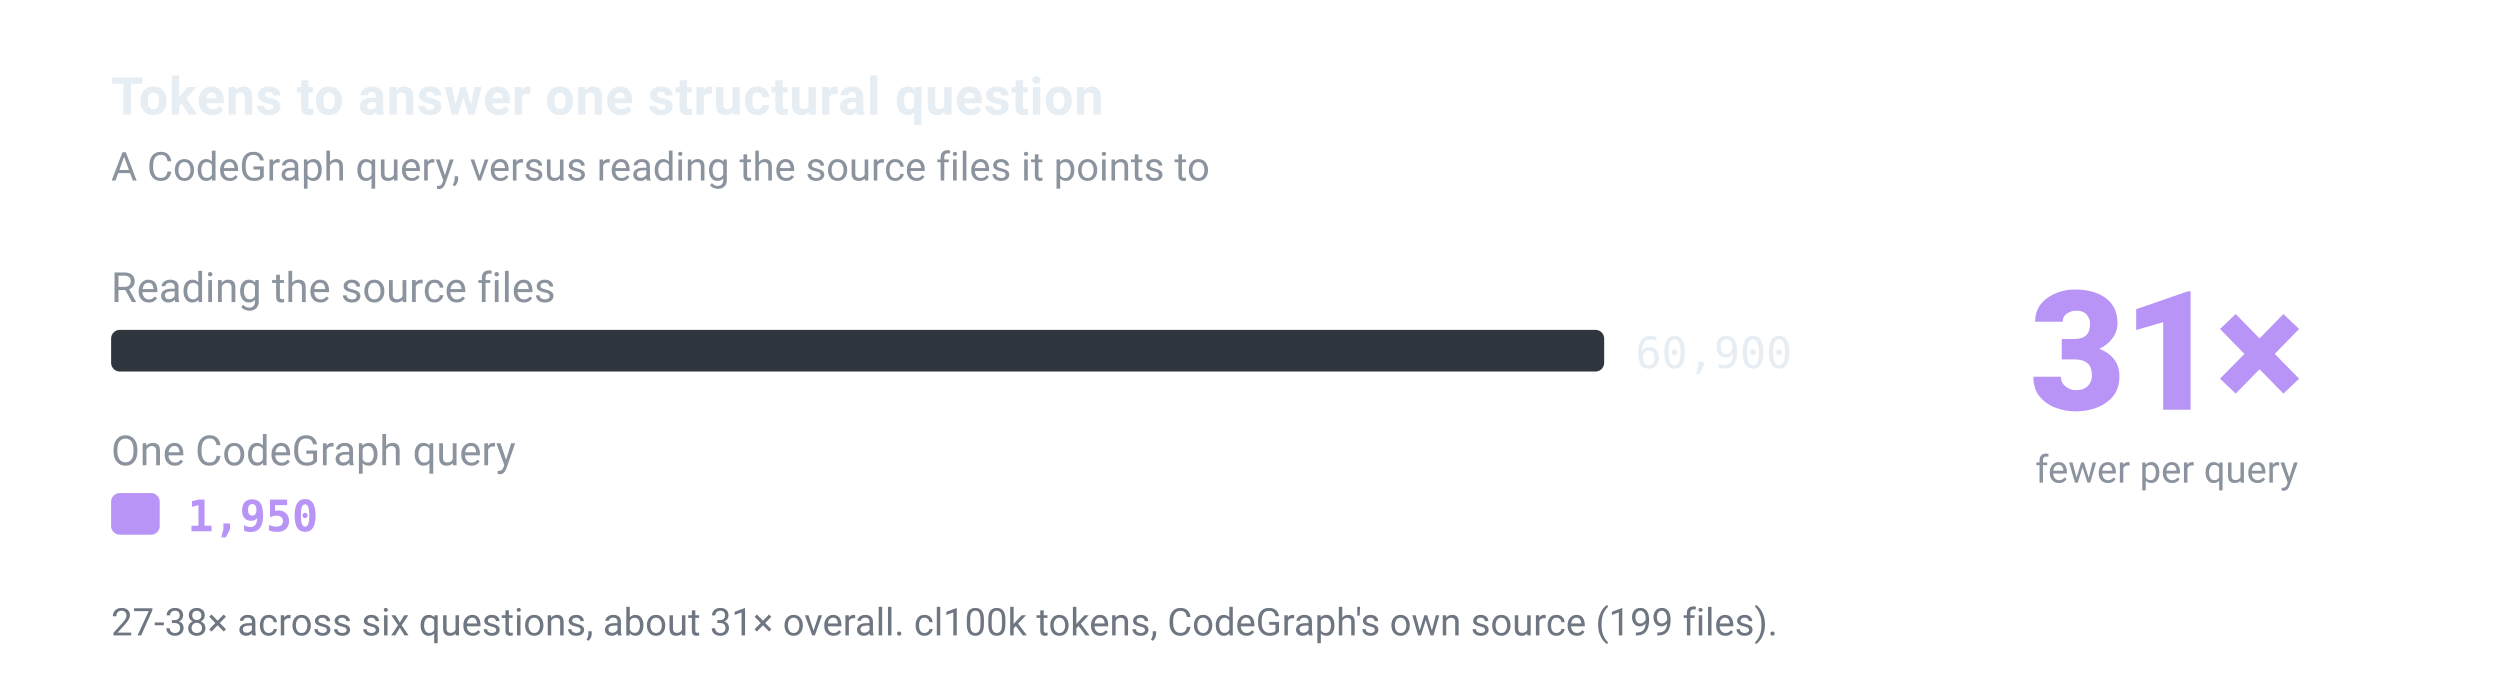
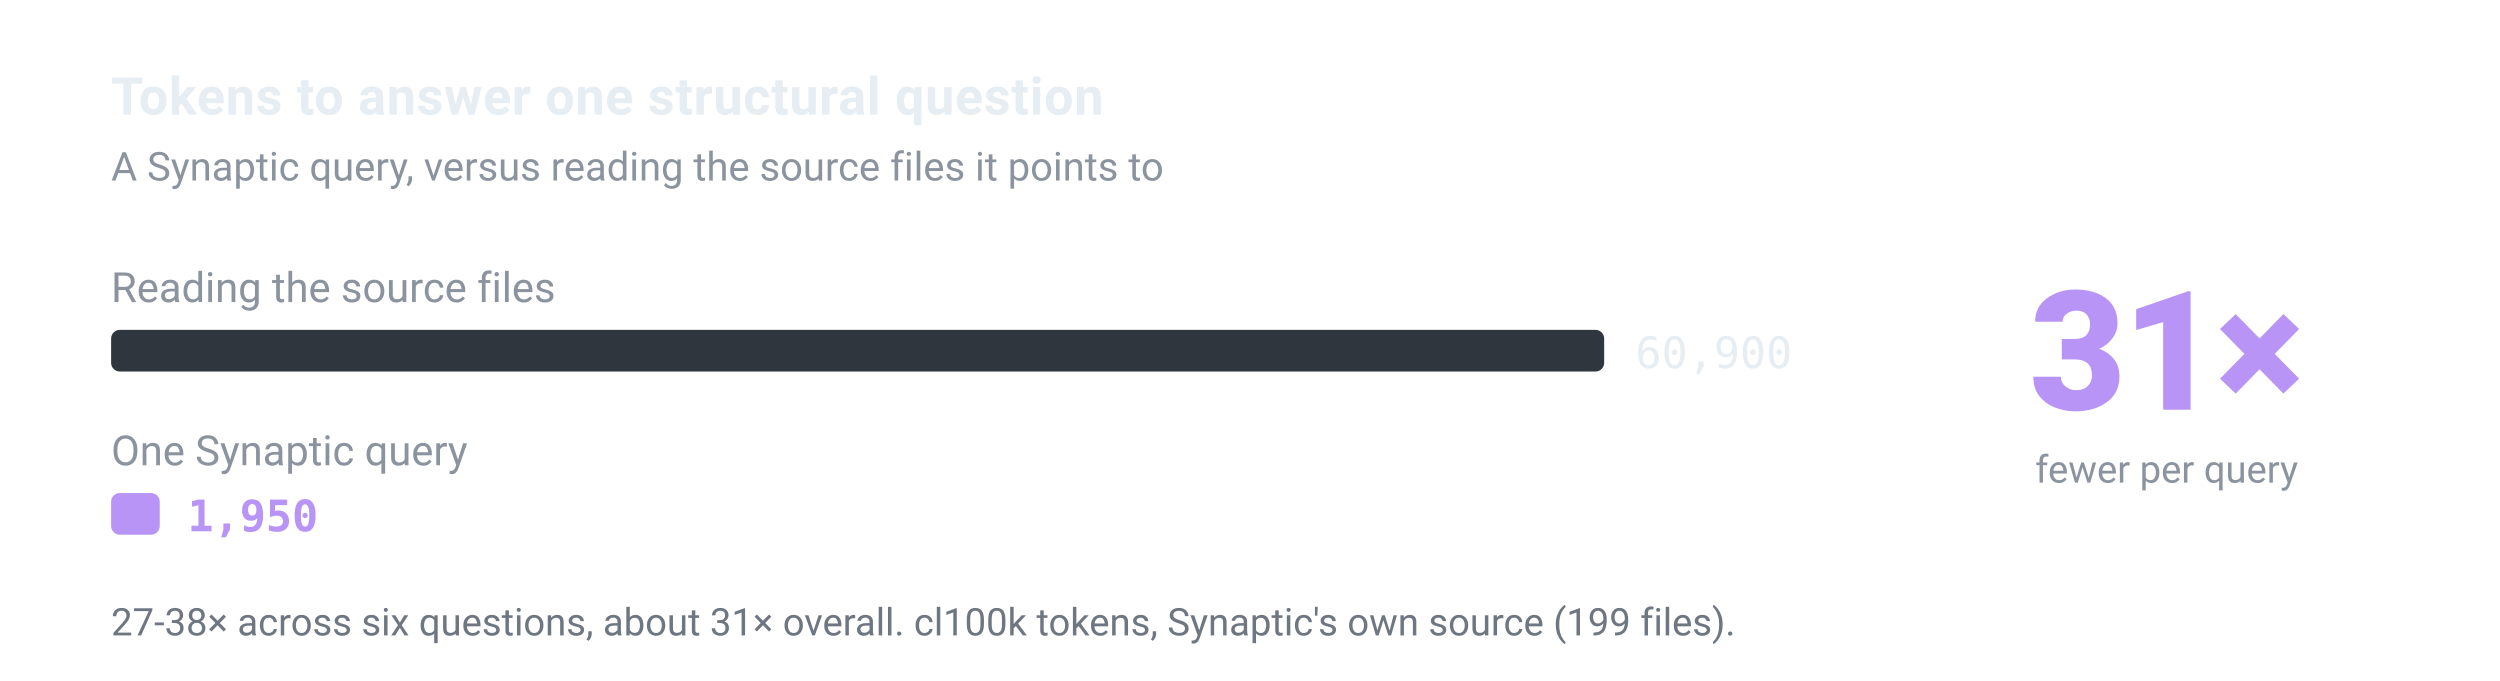
- <svg xmlns="http://www.w3.org/2000/svg" width="720" height="196" viewBox="0 0 720 196" fill="none" role="img" aria-label="A CodeGraph query uses about 31 times fewer tokens than reading the source files it points to: roughly 1,950 tokens versus 60,900.">
+ <svg xmlns="http://www.w3.org/2000/svg" width="720" height="196" viewBox="0 0 720 196" fill="none" role="img" aria-label="A Synaptic query uses about 31 times fewer tokens than reading the source files it points to: roughly 1,950 tokens versus 60,900.">
  <style>
    text { font-family: system-ui, -apple-system, 'Segoe UI', Roboto, Helvetica, Arial, sans-serif; }
    .title { font-size: 15px;   font-weight: 600; fill: #e6edf3; letter-spacing: .2px; }
    .sub   { font-size: 11.5px; fill: #8b949e; }
    .lab   { font-size: 12px;   fill: #8b949e; }
    .num   { font-family: ui-monospace, 'SF Mono', 'Cascadia Code', Menlo, Consolas, monospace; font-size: 12.5px; fill: #e6edf3; }
    .numA  { font-family: ui-monospace, 'SF Mono', 'Cascadia Code', Menlo, Consolas, monospace; font-size: 12.5px; font-weight: 600; fill: #b794f6; }
    .big   { font-size: 48px;   font-weight: 800; fill: #b794f6; letter-spacing: -1px; }
    .bigsub{ font-size: 11px;   fill: #8b949e; }
    .foot  { font-size: 11px;   fill: #6e7681; }
  </style>
  <text x="32" y="33" class="title">Tokens to answer one structural question</text>
-   <text x="32" y="52" class="sub">A CodeGraph query, versus reading the source files it points to</text>
+   <text x="32" y="52" class="sub">A Synaptic query, versus reading the source files it points to</text>
  <text x="32" y="87" class="lab">Reading the source files</text>
  <rect x="32" y="95" width="430" height="12" rx="2.5" fill="#30363d" />
  <text x="471" y="106" class="num">60,900</text>
-   <text x="32" y="134" class="lab">One CodeGraph query</text>
+   <text x="32" y="134" class="lab">One Synaptic query</text>
  <rect x="32" y="142" width="14" height="12" rx="2.5" fill="#b794f6" />
  <text x="54" y="153" class="numA">1,950</text>
  <text x="624" y="118" class="big" text-anchor="middle">31×</text>
  <text x="624" y="139" class="bigsub" text-anchor="middle">fewer per query</text>
-   <text x="32" y="183" class="foot">27-38× across six questions, about 31× overall. cl100k tokens, CodeGraph's own source (199 files).</text>
+   <text x="32" y="183" class="foot">27-38× across six questions, about 31× overall. cl100k tokens, Synaptic's own source (199 files).</text>
</svg>
